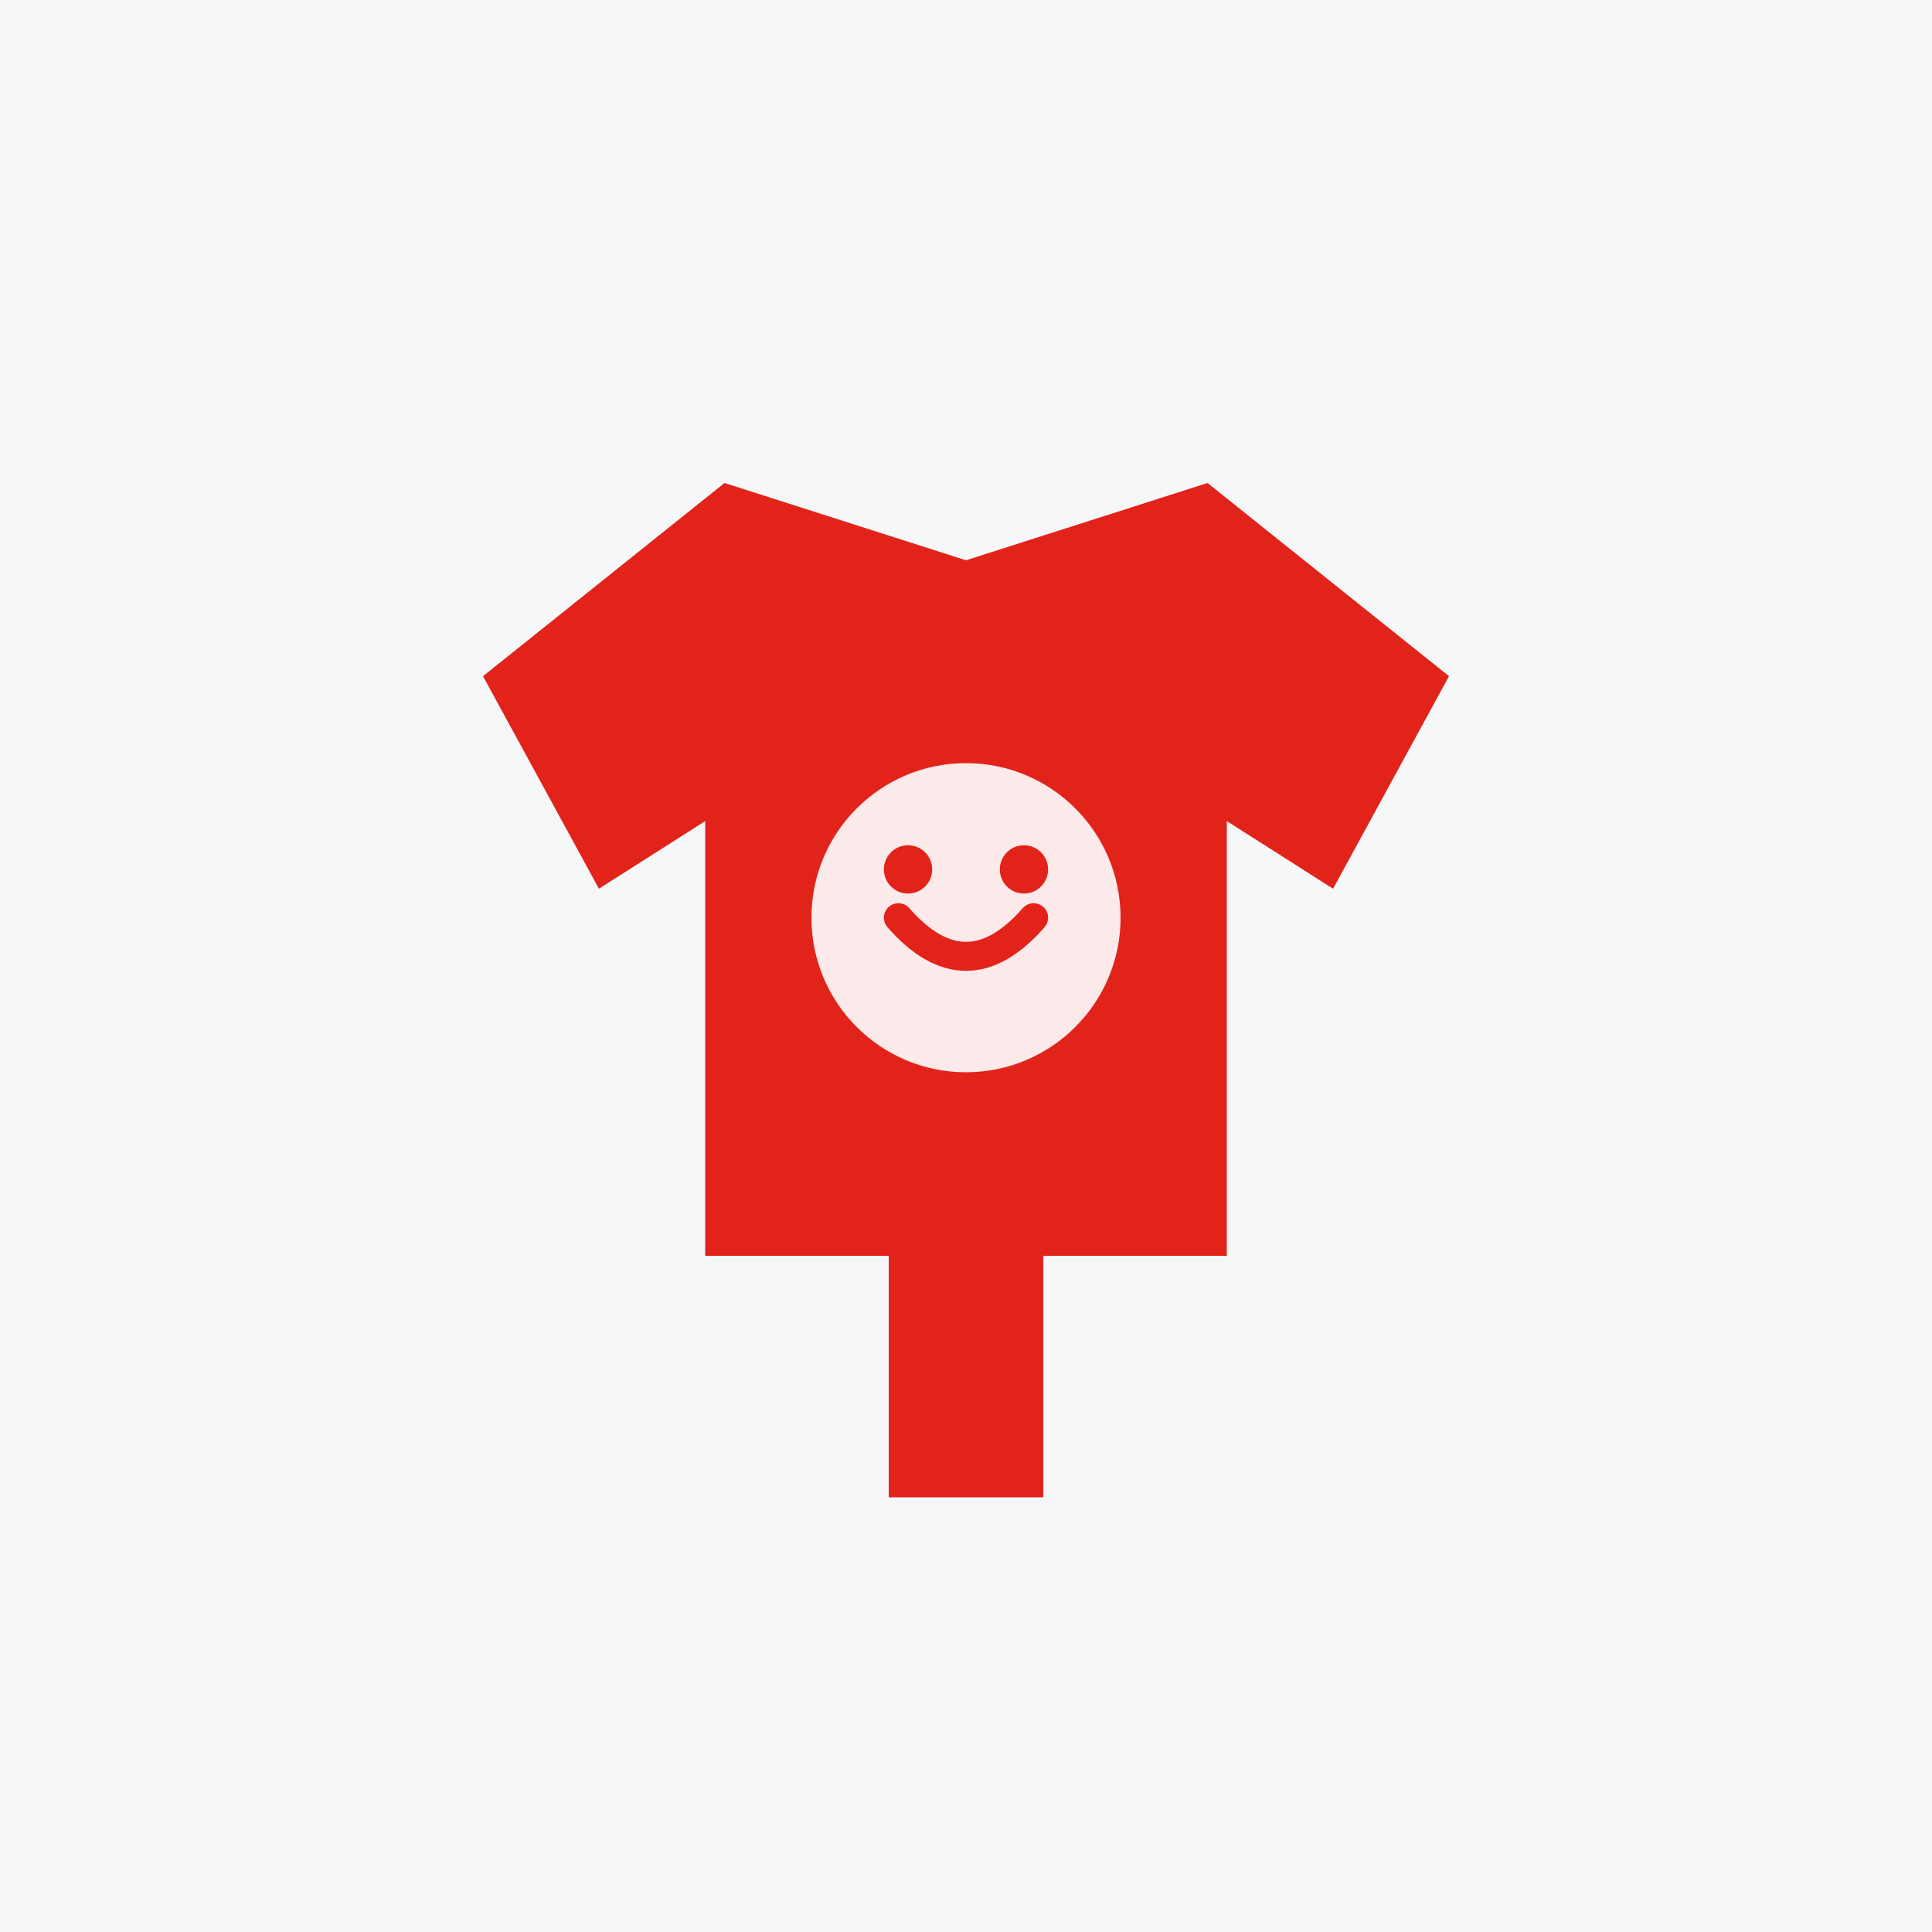
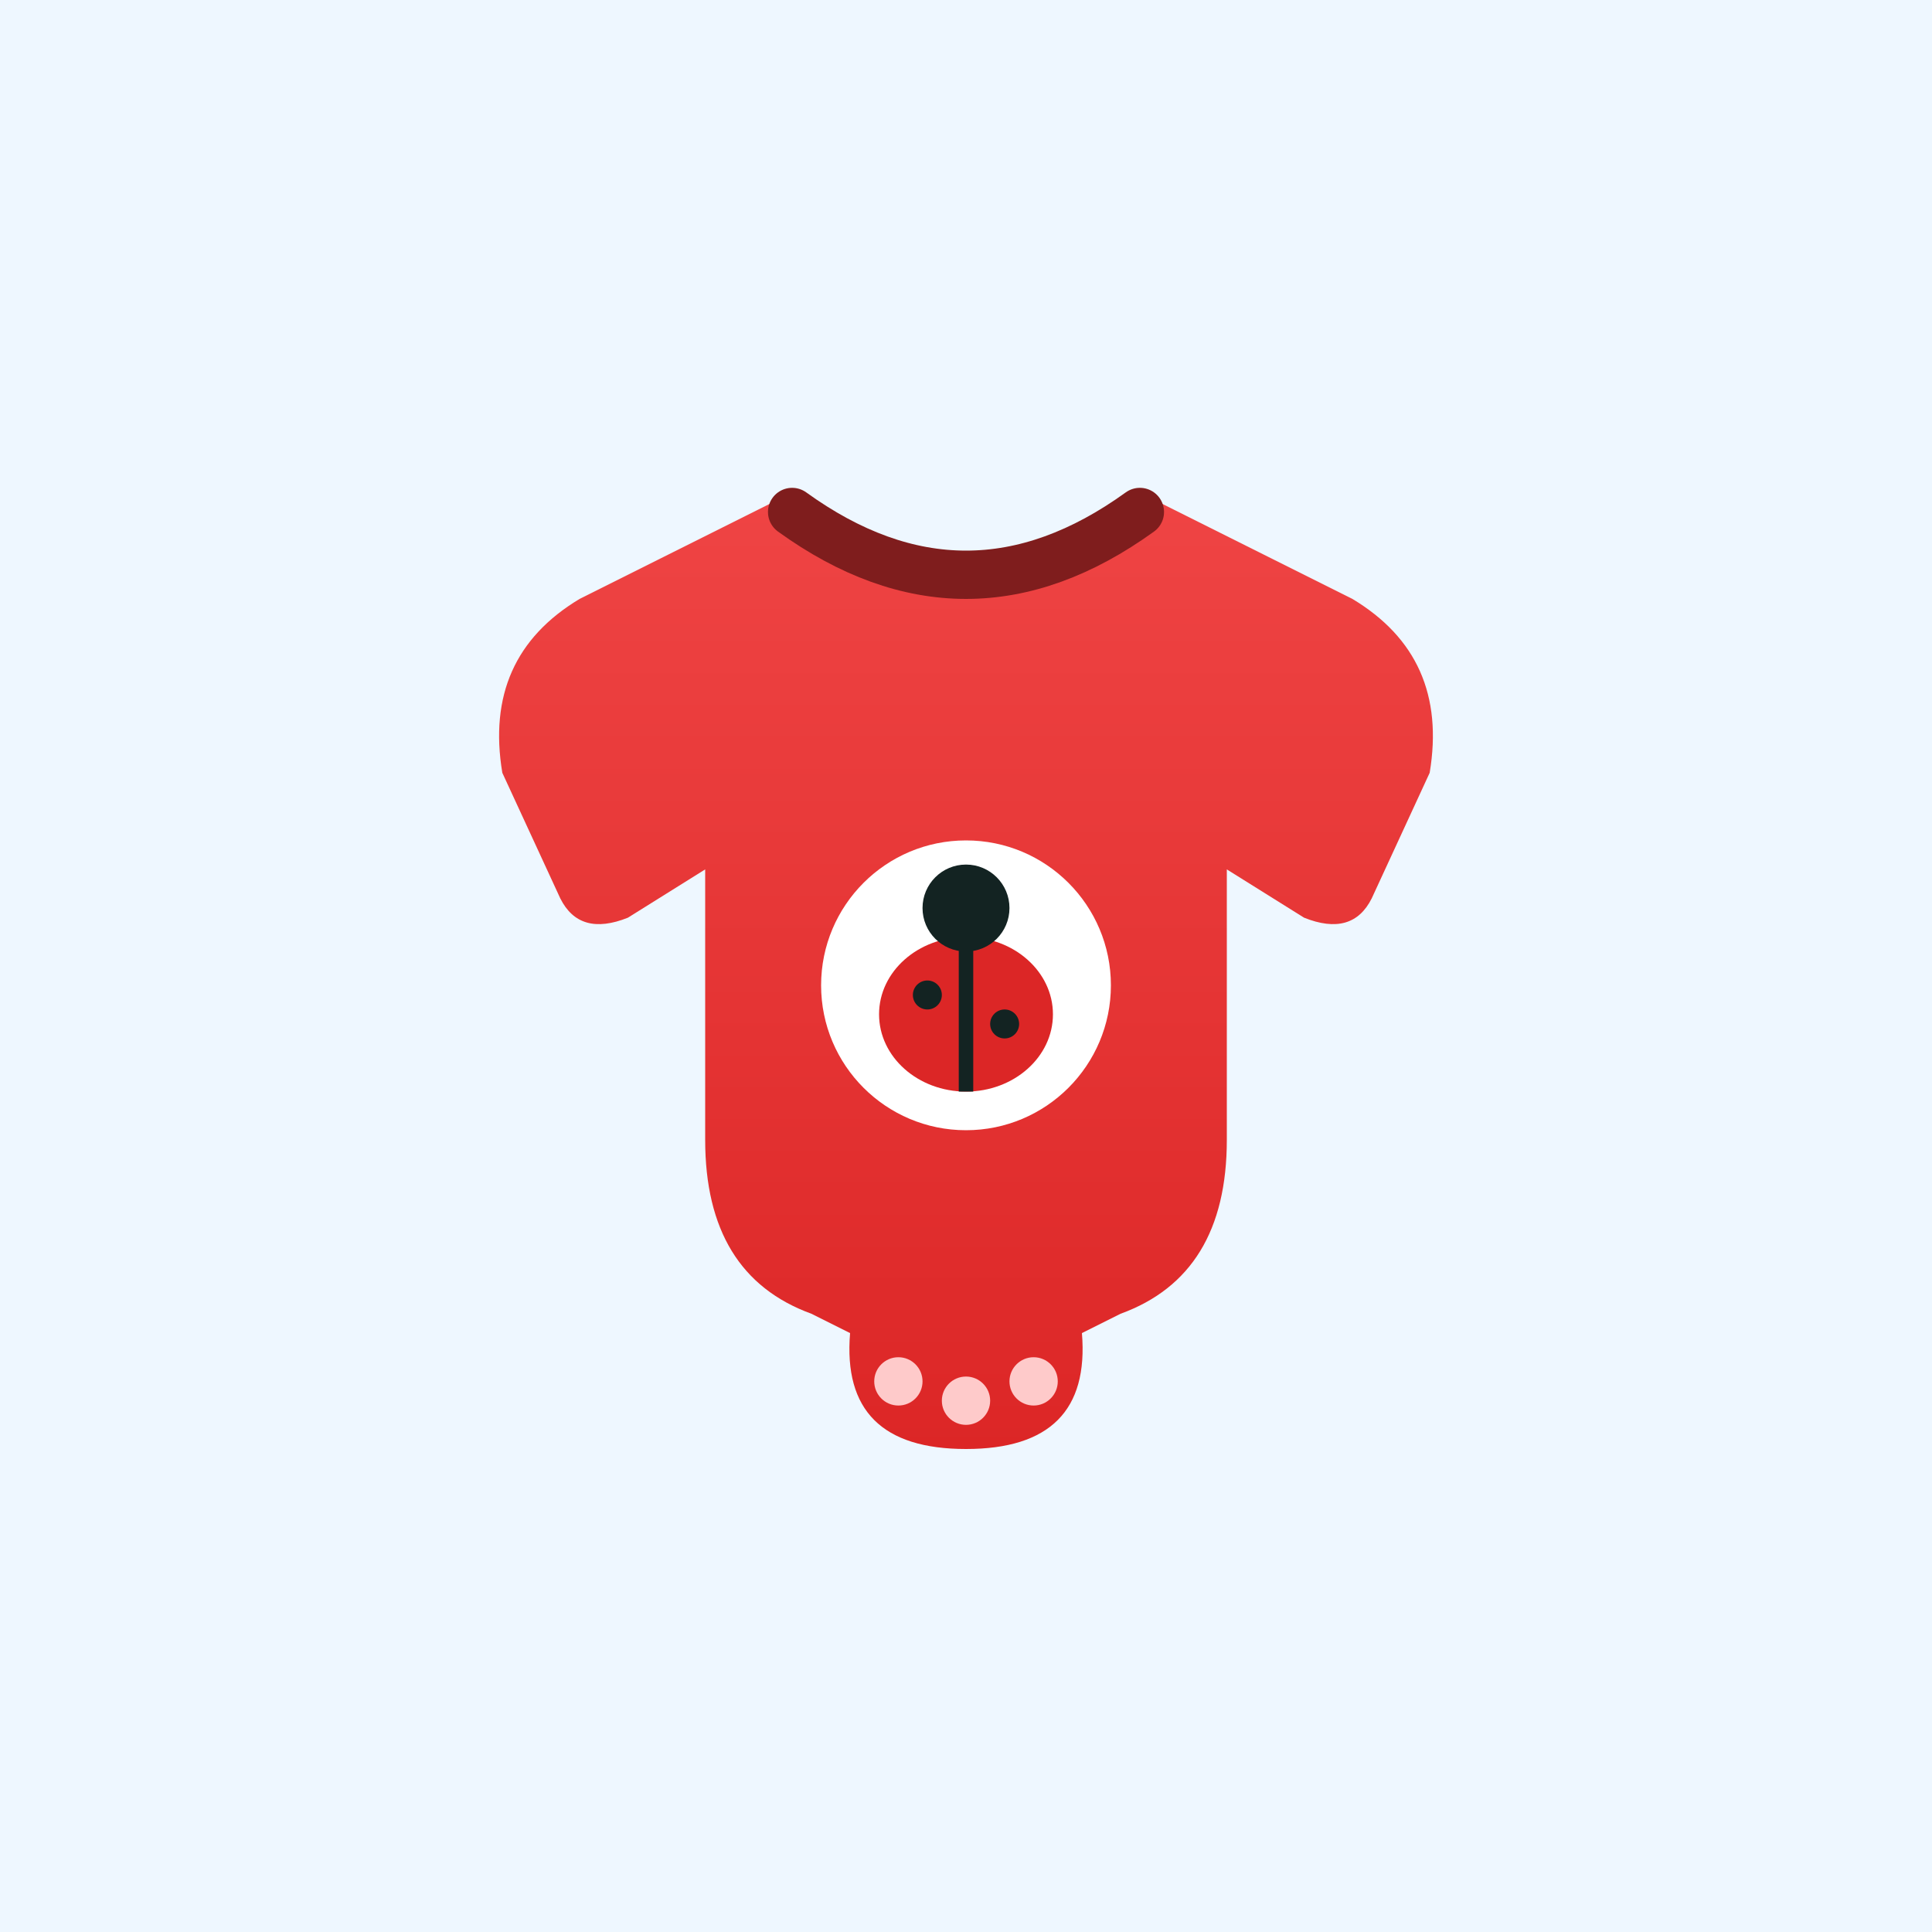
<svg xmlns="http://www.w3.org/2000/svg" viewBox="0 0 200 200">
-   <rect width="200" height="200" fill="#f6f7f8" />
-   <path d="M75 50 L100 58 L125 50 L150 70 L138 92 L127 85 L127 130 L108 130 L108 155 L92 155 L92 130 L73 130 L73 85 L62 92 L50 70 Z" fill="#e2231a" />
-   <circle cx="100" cy="95" r="16" fill="#fff" opacity=".9" />
-   <path d="M93 95 q7 8 14 0" stroke="#e2231a" stroke-width="3" fill="none" stroke-linecap="round" />
-   <circle cx="94" cy="90" r="2.5" fill="#e2231a" />
-   <circle cx="106" cy="90" r="2.5" fill="#e2231a" />
+   <rect width="200" height="200" fill="#eef7ff" />
+   <defs>
+     <linearGradient id="tecido" x1="0" y1="0" x2="0" y2="1">
+       <stop offset="0" stop-color="#ef4444" />
+       <stop offset="1" stop-color="#dc2626" />
+     </linearGradient>
+   </defs>
+   <path d="M80 52 Q100 64 120 52 L140 62 Q150 68 148 80 L142 93 Q140 97 135 95 L127 90 L127 118 Q127 132 116 136 L112 138 Q113 150 100 150 Q87 150 88 138 L84 136 Q73 132 73 118 L73 90 L65 95 Q60 97 58 93 L52 80 Q50 68 60 62 Z" fill="url(#tecido)" />
+   <path d="M82 53 Q100 66 118 53" stroke="#7f1d1d" stroke-width="5" fill="none" stroke-linecap="round" />
+   <circle cx="93" cy="143" r="2.5" fill="#fecaca" />
+   <circle cx="100" cy="145" r="2.5" fill="#fecaca" />
+   <circle cx="107" cy="143" r="2.5" fill="#fecaca" />
+   <circle cx="100" cy="102" r="15" fill="#ffffff" />
+   <ellipse cx="100" cy="105" rx="9" ry="8" fill="#dc2626" />
+   <circle cx="100" cy="94" r="4.5" fill="#132322" />
+   <line x1="100" y1="97" x2="100" y2="113" stroke="#132322" stroke-width="1.5" />
+   <circle cx="96" cy="103" r="1.5" fill="#132322" />
+   <circle cx="104" cy="106" r="1.5" fill="#132322" />
</svg>
